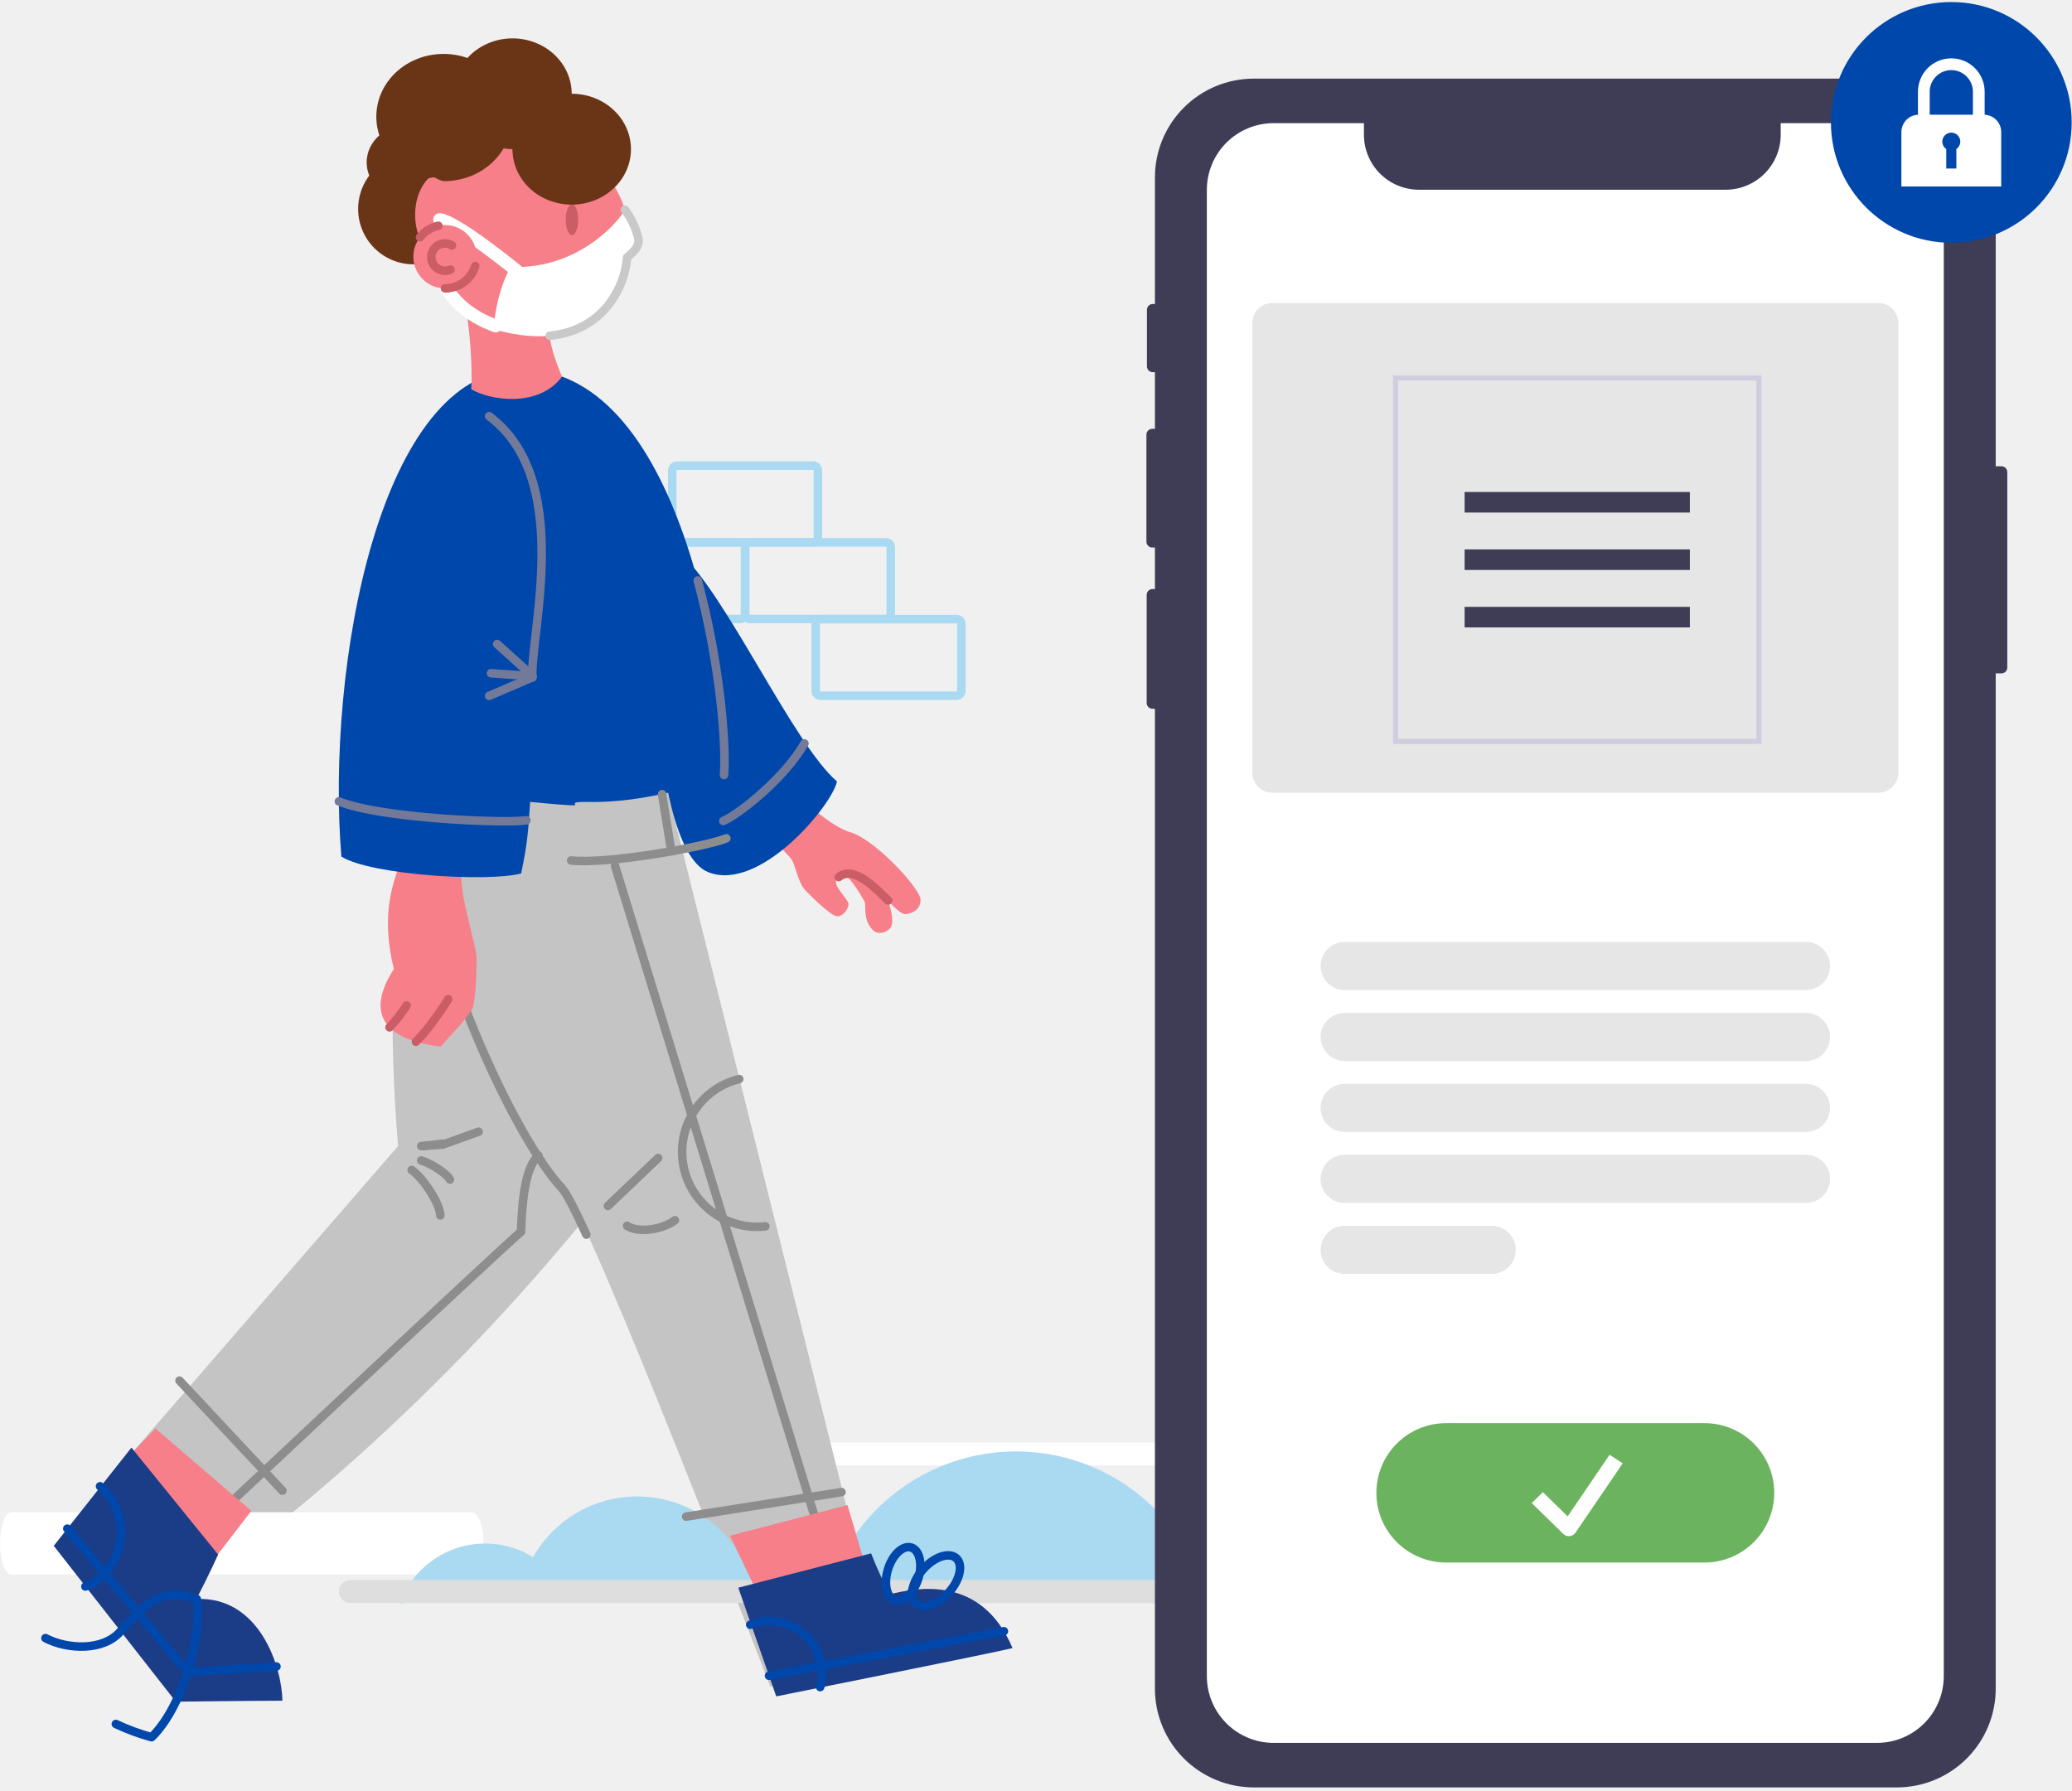
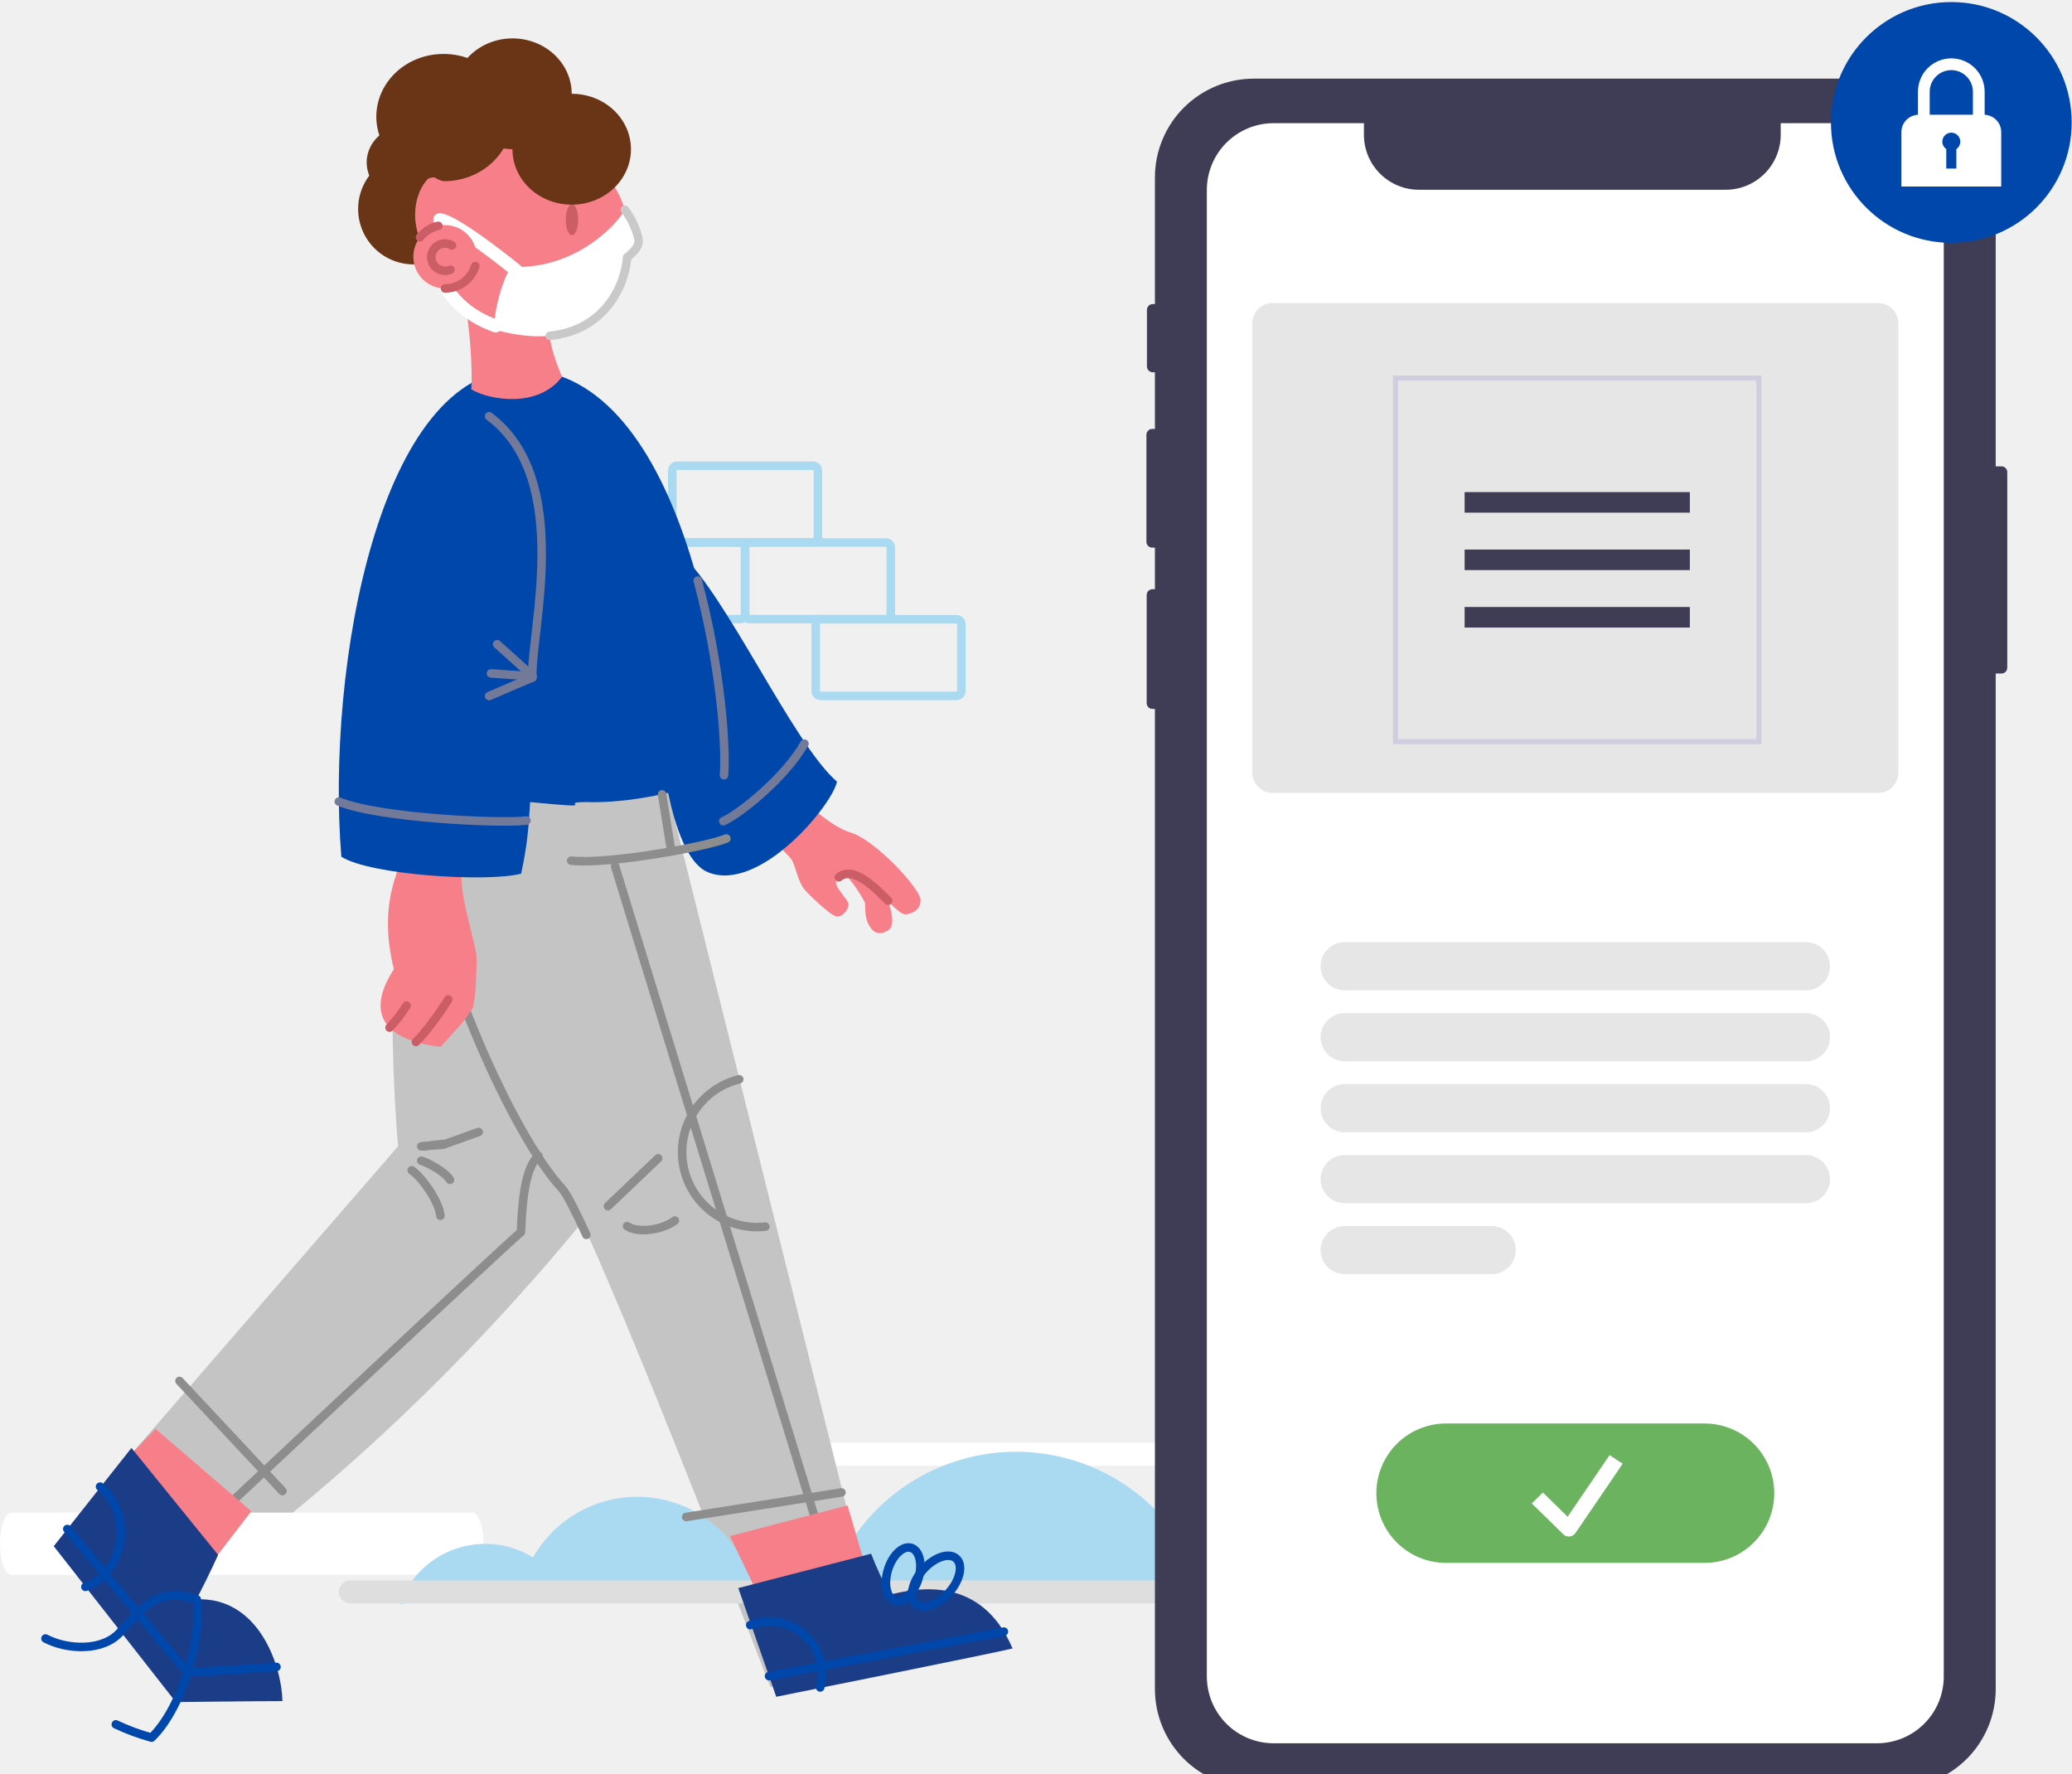
- <svg xmlns="http://www.w3.org/2000/svg" width="486" height="420" viewBox="0 0 486 420" fill="none">
+ <svg xmlns="http://www.w3.org/2000/svg" width="486" height="416" viewBox="0 0 486 416" fill="none">
  <path fill-rule="evenodd" clip-rule="evenodd" d="M84 49C84 46.429 84.763 43.915 86.191 41.777C87.62 39.639 89.651 37.973 92.027 36.989C94.402 36.005 97.017 35.748 99.538 36.25C102.06 36.752 104.377 37.991 106.195 39.81C108.012 41.629 109.25 43.946 109.751 46.468C110.252 48.99 109.994 51.604 109.009 53.979C108.024 56.355 106.357 58.384 104.218 59.812C102.079 61.24 99.565 62.001 96.994 62C95.287 62 93.597 61.664 92.02 61.01C90.443 60.357 89.01 59.399 87.804 58.192C86.597 56.985 85.64 55.552 84.987 53.974C84.335 52.397 83.999 50.707 84 49Z" fill="#6A3416" />
  <path fill-rule="evenodd" clip-rule="evenodd" d="M171.434 338.345H279.567C280.282 338.345 280.968 338.629 281.473 339.134C281.978 339.639 282.262 340.325 282.262 341.039C282.261 341.753 281.976 342.437 281.471 342.941C280.966 343.445 280.281 343.728 279.567 343.728H171.434C170.721 343.728 170.036 343.445 169.531 342.941C169.026 342.437 168.741 341.753 168.74 341.039C168.74 340.325 169.024 339.639 169.529 339.134C170.034 338.629 170.72 338.345 171.434 338.345Z" fill="white" />
  <path fill-rule="evenodd" clip-rule="evenodd" d="M138.016 284.82C93.167 339.941 49.585 369.308 49.585 369.308L26.384 346.066L93.374 268.806C93.374 268.806 87.88 209.165 99.514 198.225C111.148 187.285 166.219 250.163 138.016 284.82Z" fill="#C4C4C4" />
  <path fill-rule="evenodd" clip-rule="evenodd" d="M156.625 185.737L206.026 383.358L180.71 395.694C180.71 395.694 138.311 285.232 132.042 278.503C119.143 264.681 98.207 214.973 100.038 195.735C101.869 176.497 156.625 185.737 156.625 185.737Z" fill="#C4C4C4" />
  <path d="M200.413 386.15L144.275 203.14" stroke="#8D8D8D" stroke-width="2" stroke-linecap="round" stroke-linejoin="round" />
  <path d="M147.081 287.528C149.779 289.32 155.515 288.369 158.309 286.224" stroke="#8D8D8D" stroke-width="2" stroke-linecap="round" stroke-linejoin="round" />
  <path d="M154.379 271.629L142.59 282.857" stroke="#8D8D8D" stroke-width="2" stroke-linecap="round" stroke-linejoin="round" />
  <path d="M137.538 289.592C134.884 283.798 132.866 279.868 131.855 278.762C120.323 266.41 102.381 225.519 99.926 203.14" stroke="#8D8D8D" stroke-width="2" stroke-linecap="round" stroke-linejoin="round" />
  <path d="M42.103 363.694C42.103 363.694 118.64 291.761 122.196 288.943C122.424 283.901 122.765 274.08 126.311 271.066" stroke="#8D8D8D" stroke-width="2" stroke-linecap="round" stroke-linejoin="round" />
  <path d="M96.557 274.435C98.945 276.043 103.028 281.785 103.294 285.101" stroke="#8D8D8D" stroke-width="2" stroke-linecap="round" stroke-linejoin="round" />
  <path d="M98.803 272.189C100.259 272.578 104.464 274.844 105.54 276.68" stroke="#8D8D8D" stroke-width="2" stroke-linecap="round" stroke-linejoin="round" />
  <path d="M98.803 268.821L103.871 268.464L112.276 265.453" stroke="#8D8D8D" stroke-width="2" stroke-linecap="round" stroke-linejoin="round" />
  <path d="M99.364 268.821L103.855 268.26" stroke="#8D8D8D" stroke-width="2" stroke-linecap="round" stroke-linejoin="round" />
  <path d="M207.818 127.226H175.903C175.605 127.226 175.32 127.344 175.109 127.554C174.899 127.765 174.78 128.051 174.78 128.348V144.067C174.78 144.365 174.899 144.65 175.109 144.861C175.32 145.071 175.605 145.19 175.903 145.19H207.818C208.115 145.19 208.401 145.071 208.611 144.861C208.822 144.65 208.94 144.365 208.94 144.067V128.348C208.94 128.051 208.822 127.765 208.611 127.554C208.401 127.344 208.115 127.226 207.818 127.226Z" stroke="#AADAF1" stroke-width="2" stroke-linecap="round" stroke-linejoin="round" />
  <path d="M190.724 109.223H158.815C158.517 109.223 158.231 109.341 158.021 109.552C157.81 109.762 157.692 110.048 157.692 110.345V126.064C157.692 126.362 157.81 126.647 158.021 126.858C158.231 127.069 158.517 127.187 158.815 127.187H190.724C191.021 127.187 191.307 127.069 191.517 126.858C191.728 126.647 191.846 126.362 191.846 126.064V110.345C191.846 110.048 191.728 109.762 191.517 109.552C191.307 109.341 191.021 109.223 190.724 109.223Z" stroke="#AADAF1" stroke-width="2" stroke-linecap="round" stroke-linejoin="round" />
  <path d="M173.629 127.226H141.72C141.423 127.226 141.137 127.344 140.927 127.554C140.716 127.765 140.598 128.051 140.598 128.348V144.067C140.598 144.365 140.716 144.65 140.927 144.861C141.137 145.071 141.423 145.19 141.72 145.19H173.629C173.927 145.19 174.213 145.071 174.423 144.861C174.634 144.65 174.752 144.365 174.752 144.067V128.348C174.752 128.051 174.634 127.765 174.423 127.554C174.213 127.344 173.927 127.226 173.629 127.226Z" stroke="#AADAF1" stroke-width="2" stroke-linecap="round" stroke-linejoin="round" />
  <path d="M224.367 145.224H192.458C192.16 145.224 191.875 145.342 191.664 145.552C191.454 145.763 191.335 146.049 191.335 146.346V162.065C191.335 162.363 191.454 162.648 191.664 162.859C191.875 163.07 192.16 163.188 192.458 163.188H224.367C224.665 163.188 224.95 163.07 225.161 162.859C225.372 162.648 225.49 162.363 225.49 162.065V146.346C225.49 146.049 225.372 145.763 225.161 145.552C224.95 145.342 224.665 145.224 224.367 145.224Z" stroke="#AADAF1" stroke-width="2" stroke-linecap="round" stroke-linejoin="round" />
  <path fill-rule="evenodd" clip-rule="evenodd" d="M2.686 354.713H110.713C111.066 354.711 111.415 354.898 111.742 355.264C112.068 355.63 112.364 356.168 112.614 356.846C112.863 357.524 113.061 358.329 113.196 359.216C113.331 360.102 113.4 361.052 113.399 362.011C113.4 362.97 113.331 363.92 113.196 364.806C113.061 365.692 112.863 366.498 112.614 367.176C112.364 367.854 112.068 368.391 111.742 368.757C111.415 369.123 111.066 369.311 110.713 369.309H2.686C1.974 369.309 1.29 368.54 0.787 367.171C0.283 365.803 0 363.946 0 362.011H0C0 360.075 0.283 358.219 0.787 356.85C1.29 355.482 1.974 354.713 2.686 354.713Z" fill="white" />
  <path fill-rule="evenodd" clip-rule="evenodd" d="M238.306 340.444C229.289 340.448 220.471 343.092 212.939 348.049C205.408 353.006 199.492 360.06 195.922 368.339C193.017 365.996 189.402 364.709 185.67 364.69C181.938 364.671 178.31 365.92 175.381 368.233C173.348 363.391 170 359.215 165.715 356.18C161.43 353.144 156.381 351.37 151.139 351.058C145.897 350.746 140.673 351.908 136.058 354.414C131.444 356.92 127.623 360.669 125.031 365.235C122.331 363.566 119.294 362.521 116.139 362.175C112.985 361.829 109.793 362.191 106.796 363.235C103.799 364.279 101.073 365.978 98.816 368.209C96.559 370.44 94.829 373.147 93.751 376.131C94.245 376.131 94.71 375.991 95.21 375.991H308.933C308.151 373.118 306.641 370.496 304.549 368.378C302.457 366.26 299.853 364.718 296.99 363.901C294.127 363.084 291.102 363.02 288.207 363.715C285.312 364.41 282.646 365.84 280.466 367.868C276.844 359.709 270.933 352.775 263.45 347.908C255.967 343.04 247.233 340.448 238.306 340.444Z" fill="#AADAF1" />
  <path fill-rule="evenodd" clip-rule="evenodd" d="M82.169 370.612H326.684C327.398 370.614 328.082 370.898 328.586 371.404C329.09 371.909 329.373 372.593 329.373 373.307C329.372 374.02 329.088 374.703 328.584 375.207C328.08 375.711 327.397 375.994 326.684 375.996H82.169C81.457 375.994 80.774 375.711 80.27 375.207C79.766 374.703 79.482 374.02 79.481 373.307C79.481 372.593 79.764 371.909 80.268 371.404C80.772 370.898 81.456 370.614 82.169 370.612Z" fill="#DEDEDE" />
  <path fill-rule="evenodd" clip-rule="evenodd" d="M36.463 335.063L25.262 346.714L48.336 368.185L58.945 354.401L36.463 335.063Z" fill="#F77F89" />
  <path fill-rule="evenodd" clip-rule="evenodd" d="M30.831 339.555L12.605 362.592L41.238 399.147C41.238 399.147 60.242 398.922 66.244 398.922C66.122 390.946 60.825 374.422 46.074 375.06C49.051 369.344 51.165 364.632 51.165 364.632L30.831 339.555Z" fill="#1B3C87" />
  <path d="M46.061 375.08C37.817 372.295 34.068 375.924 28.285 382.637C24.245 387.33 15.824 386.931 10.666 384.239" stroke="#0047AB" stroke-width="2" stroke-linecap="round" stroke-linejoin="round" />
  <path d="M27.167 404.379C29.884 405.655 32.689 406.693 35.557 407.483C43.102 400.172 47.568 382.818 46.152 375.081" stroke="#0047AB" stroke-width="2" stroke-linecap="round" stroke-linejoin="round" />
  <path d="M23.467 348.62C25.25 350.096 26.632 352.075 27.465 354.345C28.299 356.614 28.553 359.089 28.2 361.504C27.846 363.919 26.899 366.184 25.46 368.055C24.02 369.927 22.143 371.335 20.028 372.129" stroke="#0047AB" stroke-width="2" stroke-linecap="round" stroke-linejoin="round" />
  <path d="M15.782 358.559L43.965 392.23L64.846 390.901" stroke="#0047AB" stroke-width="2" stroke-linecap="round" stroke-linejoin="round" />
  <path d="M66.243 349.66L42.103 323.837" stroke="#8D8D8D" stroke-width="2" stroke-linecap="round" stroke-linejoin="round" />
  <path fill-rule="evenodd" clip-rule="evenodd" d="M189.023 188.315C192.009 190.729 195.108 193.603 199.088 195.108C205.039 196.551 215.93 208.486 215.93 211.057C215.93 213.493 213.757 214.313 212.404 214.425C211.237 214.498 208.75 211.798 208.121 211.029C209.205 213.499 209.833 216.845 208.632 217.894C207.431 218.944 205.702 219.309 204.523 217.951C202.586 215.705 203.063 213.156 202.883 211.663C201.929 209.839 199.33 205.78 198.23 205.286C197.46 205.325 196.304 205.595 196.085 206.824C195.866 208.053 198.724 210.799 199.044 211.944C199.044 213.398 197.455 215.245 196.085 214.88C194.524 214.464 189.697 209.777 188.63 208.497C187.193 206.773 186.542 203.018 185.773 201.76C185.003 200.503 182.017 197.831 181.461 197.269C180.905 196.708 186.042 185.896 189.023 188.315Z" fill="#F77F89" />
  <path fill-rule="evenodd" clip-rule="evenodd" d="M159.213 129.465C169.941 138.576 185.997 174.46 196.315 183.29C195.237 188.831 178.143 209.467 166.062 204.55C150.927 198.386 151.112 122.588 159.213 129.465Z" fill="#0047AB" />
  <path d="M170.367 196.635C165.876 198.515 142.86 202.765 133.967 201.833" stroke="#8D8D8D" stroke-width="2" stroke-linecap="round" stroke-linejoin="round" />
  <path fill-rule="evenodd" clip-rule="evenodd" d="M97.366 50.385C97.366 44.653 100.594 40.005 104.579 40.005C108.565 40.005 111.799 44.653 111.799 50.385C111.799 56.117 108.565 60.765 104.579 60.765C100.594 60.765 97.366 56.117 97.366 50.385Z" fill="#F77F89" />
  <path fill-rule="evenodd" clip-rule="evenodd" d="M101.43 55.829C101.43 51.269 102.783 46.811 105.316 43.02C107.85 39.228 111.451 36.273 115.664 34.528C119.878 32.783 124.514 32.327 128.986 33.217C133.459 34.107 137.567 36.303 140.791 39.528C144.015 42.753 146.211 46.862 147.1 51.335C147.989 55.808 147.531 60.444 145.785 64.656C144.039 68.869 141.083 72.47 137.291 75.002C133.499 77.535 129.041 78.886 124.48 78.885C121.453 78.885 118.455 78.289 115.658 77.13C112.861 75.971 110.32 74.273 108.179 72.132C106.039 69.991 104.341 67.449 103.183 64.652C102.025 61.855 101.429 58.857 101.43 55.829Z" fill="#F77F89" />
  <path fill-rule="evenodd" clip-rule="evenodd" d="M93.627 202.955C92.555 206.531 89.08 213.97 92.386 227.28C86.121 236.964 89.046 243.784 103.395 245.497C105.809 242.549 108.229 240.618 110.923 236.363C111.799 232.534 111.72 226.657 111.799 225.062C111.951 221.84 107.229 209.091 108.403 203.365C109.576 197.639 94.699 199.374 93.627 202.955Z" fill="#F77F89" />
  <path fill-rule="evenodd" clip-rule="evenodd" d="M122.235 86.621C89.068 86.621 76.443 156.316 80.064 200.913C86.941 205.252 114.387 206.942 122.235 204.881C123.919 197.05 123.97 193.424 124.346 188.091C142.664 189.887 129.96 188.091 137.538 188.091C147.082 188.422 160.201 185.845 169.8 181.814C171.148 165.007 161.267 86.621 122.235 86.621Z" fill="#0047AB" />
  <path fill-rule="evenodd" clip-rule="evenodd" d="M108.666 69.32C110.395 76.747 110.827 87.206 110.541 91.315C114.937 93.909 126.333 95.71 131.812 88.356C129.218 82.086 128.64 79.054 128.859 75.445C129.078 71.835 106.937 61.893 108.666 69.32Z" fill="#F77F89" />
  <path fill-rule="evenodd" clip-rule="evenodd" d="M116.015 77.28C115.526 73.294 118.395 63.914 120.034 62.611C135.444 63.173 145.01 52.198 146.565 49.194C148.003 51.104 149.051 53.279 149.647 55.594C150.046 57.121 149.698 58.193 147.087 60.383C146.425 69.382 138.257 83.669 116.015 77.28Z" fill="white" />
  <path d="M121.259 63.56C121.259 63.56 107.224 52.074 103.148 51.513" stroke="white" stroke-width="3.05" stroke-linecap="round" stroke-linejoin="round" />
  <path fill-rule="evenodd" clip-rule="evenodd" d="M132.704 51.529C132.704 49.531 133.355 47.908 134.158 47.908C134.961 47.908 135.612 49.531 135.612 51.529C135.612 53.528 134.961 55.15 134.158 55.15C133.355 55.15 132.704 53.528 132.704 51.529Z" fill="#CB5D66" />
  <path d="M123.47 192.419C118.132 193.188 89.086 191.931 79.481 187.979" stroke="#737999" stroke-width="2" stroke-linecap="round" stroke-linejoin="round" />
  <path d="M124.856 158.943C124.48 147.957 134.478 112.287 114.718 97.618" stroke="#737999" stroke-width="2" stroke-linecap="round" stroke-linejoin="round" />
  <path d="M124.862 158.883L114.718 163.228" stroke="#737999" stroke-width="2" stroke-linecap="round" stroke-linejoin="round" />
  <path d="M115.162 157.916L124.89 158.601" stroke="#737999" stroke-width="2" stroke-linecap="round" stroke-linejoin="round" />
  <path d="M116.604 151.073L124.902 158.528" stroke="#737999" stroke-width="2" stroke-linecap="round" stroke-linejoin="round" />
  <path d="M169.829 181.803C170.39 174.454 168.84 155.339 163.653 136.151" stroke="#737999" stroke-width="2" stroke-linecap="round" stroke-linejoin="round" />
  <path d="M188.686 174.388C184.195 182.314 173.529 190.875 169.655 192.576" stroke="#737999" stroke-width="2" stroke-linecap="round" stroke-linejoin="round" />
  <path d="M157.461 199.672C156.99 196.832 155.294 186.283 155.294 186.283" stroke="#8D8D8D" stroke-width="2" stroke-linecap="round" stroke-linejoin="round" />
  <path d="M197.375 349.992L160.947 355.741" stroke="#8D8D8D" stroke-width="2" stroke-linecap="round" stroke-linejoin="round" />
  <path d="M179.522 287.655C178.877 287.728 178.228 287.763 177.579 287.762C173.281 287.763 169.131 286.189 165.914 283.338C162.697 280.487 160.636 276.556 160.121 272.289C159.605 268.021 160.671 263.713 163.116 260.178C165.561 256.643 169.216 254.126 173.391 253.103" stroke="#8D8D8D" stroke-width="2" stroke-linecap="round" stroke-linejoin="round" />
  <path fill-rule="evenodd" clip-rule="evenodd" d="M171.221 360.227L177.035 372.365L203.097 367.649L198.788 353.028L171.221 360.227Z" fill="#F77F89" />
  <path fill-rule="evenodd" clip-rule="evenodd" d="M173.168 372.413L182.072 397.905C182.072 397.905 233.583 387.587 237.497 386.573C230.214 369.458 215.271 372.328 208.717 373.967C207.073 370.849 205.606 367.642 204.322 364.359L173.168 372.413Z" fill="#1B3C87" />
  <path d="M208.281 368.105C209.337 364.669 211.789 362.381 213.743 362.988C215.697 363.595 216.45 366.86 215.394 370.271C214.338 373.682 211.886 375.989 209.931 375.388C207.977 374.787 207.225 371.534 208.281 368.105Z" stroke="#0047AB" stroke-width="2" stroke-linecap="round" stroke-linejoin="round" />
  <path d="M216.911 367.668C219.643 364.87 223.041 363.99 224.51 365.707C225.979 367.425 224.947 371.085 222.216 373.883C219.485 376.681 216.086 377.567 214.617 375.849C213.148 374.131 214.18 370.484 216.911 367.668Z" stroke="#0047AB" stroke-width="2" stroke-linecap="round" stroke-linejoin="round" />
  <path d="M180.379 393.068L235.471 382.623" stroke="#0047AB" stroke-width="2" stroke-linecap="round" stroke-linejoin="round" />
  <path d="M175.973 381.094C177.84 380.361 179.858 380.096 181.851 380.321C183.844 380.546 185.752 381.254 187.409 382.384C189.066 383.514 190.422 385.031 191.359 386.805C192.296 388.578 192.785 390.553 192.785 392.559C192.787 393.628 192.65 394.693 192.379 395.727" stroke="#0047AB" stroke-width="2" stroke-linecap="round" stroke-linejoin="round" />
  <path d="M116.256 76.438C114.493 75.769 107.408 73.299 103.726 65.878" stroke="white" stroke-width="3.05" stroke-linecap="round" stroke-linejoin="round" />
  <path fill-rule="evenodd" clip-rule="evenodd" d="M96.95 60.22C96.949 58.75 97.384 57.314 98.2 56.091C99.015 54.869 100.175 53.916 101.532 53.353C102.89 52.791 104.384 52.643 105.825 52.929C107.266 53.216 108.59 53.923 109.629 54.962C110.668 56.002 111.375 57.325 111.662 58.767C111.948 60.208 111.801 61.702 111.238 63.059C110.675 64.416 109.722 65.576 108.5 66.392C107.278 67.208 105.841 67.642 104.372 67.641C102.404 67.64 100.517 66.857 99.126 65.466C97.734 64.074 96.952 62.188 96.95 60.22Z" fill="#F77F89" />
  <path d="M111.473 62.393C111.007 63.912 110.065 65.242 108.787 66.187C107.509 67.132 105.961 67.642 104.372 67.641" stroke="#CB5D66" stroke-width="2" stroke-linecap="round" stroke-linejoin="round" />
  <path d="M98.517 55.656C99.589 54.279 101.111 53.325 102.817 52.961" stroke="#CB5D66" stroke-width="2" stroke-linecap="round" stroke-linejoin="round" />
  <path d="M91.365 240.984C92.859 239.399 94.2 237.675 95.367 235.836" stroke="#CB5D66" stroke-width="2" stroke-linecap="round" stroke-linejoin="round" />
  <path d="M97.562 244.346C99.92 242.067 103.372 237.256 105.135 234.37" stroke="#CB5D66" stroke-width="2" stroke-linecap="round" stroke-linejoin="round" />
  <path d="M196.758 205.718C200.295 202.782 205.813 208.795 208.323 211.22" stroke="#CB5D66" stroke-width="2" stroke-linecap="round" stroke-linejoin="round" />
  <path d="M105.657 63.24C105.252 63.419 104.814 63.511 104.372 63.509C103.879 63.51 103.392 63.397 102.95 63.178C102.508 62.96 102.122 62.642 101.823 62.25C101.524 61.858 101.319 61.402 101.225 60.918C101.132 60.434 101.151 59.934 101.282 59.459C101.413 58.983 101.652 58.544 101.981 58.177C102.31 57.809 102.719 57.522 103.177 57.339C103.635 57.156 104.129 57.08 104.62 57.119C105.112 57.158 105.588 57.311 106.011 57.564" stroke="#CB5D66" stroke-width="2" stroke-linecap="round" stroke-linejoin="round" />
  <path d="M146.565 49.194C148.004 51.104 149.051 53.279 149.647 55.594C150.046 57.121 149.698 58.193 147.087 60.383C146.571 67.361 141.547 77.516 128.949 78.751" stroke="#C9C9C9" stroke-width="2" stroke-linecap="round" stroke-linejoin="round" />
  <path d="M469.458 109.364H468.108V41.622C468.108 35.475 465.666 29.58 461.32 25.234C456.973 20.887 451.078 18.445 444.931 18.445H294.07C287.923 18.445 282.028 20.887 277.681 25.234C273.335 29.58 270.893 35.475 270.893 41.622V71.302H270.382C270.02 71.302 269.674 71.446 269.419 71.701C269.164 71.956 269.02 72.303 269.02 72.664V85.937C269.02 86.298 269.164 86.645 269.419 86.9C269.674 87.155 270.02 87.299 270.382 87.299H270.893V100.584H270.263C270.084 100.584 269.907 100.619 269.742 100.688C269.577 100.756 269.426 100.857 269.3 100.983C269.174 101.109 269.073 101.259 269.005 101.425C268.937 101.59 268.901 101.767 268.901 101.946V127.066C268.901 127.427 269.045 127.773 269.3 128.029C269.555 128.284 269.902 128.427 270.263 128.427H270.893V138.17H270.322C270.143 138.17 269.966 138.206 269.801 138.274C269.636 138.342 269.486 138.443 269.36 138.569C269.233 138.695 269.133 138.845 269.064 139.01C268.996 139.176 268.961 139.353 268.961 139.531V164.89C268.961 165.251 269.104 165.597 269.36 165.853C269.615 166.108 269.961 166.251 270.322 166.251H270.893V396.077C270.893 402.224 273.335 408.12 277.681 412.466C282.028 416.813 287.923 419.255 294.07 419.255H444.931C451.078 419.255 456.973 416.813 461.32 412.466C465.666 408.12 468.108 402.224 468.108 396.077V157.947H469.458C469.819 157.947 470.165 157.804 470.42 157.549C470.675 157.293 470.819 156.947 470.819 156.586V110.725C470.819 110.364 470.675 110.018 470.42 109.763C470.165 109.507 469.819 109.364 469.458 109.364Z" fill="#3F3D56" />
  <path d="M440.265 28.884H417.677V31.6C417.677 35.021 416.317 38.302 413.898 40.721C411.479 43.141 408.198 44.5 404.777 44.5H332.815C331.122 44.5 329.445 44.168 327.881 43.52C326.316 42.873 324.894 41.924 323.696 40.727C322.499 39.531 321.548 38.11 320.9 36.546C320.251 34.982 319.917 33.305 319.916 31.612V28.884H298.736C294.582 28.884 290.598 30.534 287.66 33.471C284.723 36.409 283.073 40.393 283.073 44.547V393.147C283.073 397.301 284.723 401.285 287.66 404.223C290.598 407.16 294.582 408.811 298.736 408.811H440.265C444.418 408.811 448.4 407.161 451.336 404.225C454.273 401.288 455.922 397.306 455.922 393.153V44.547C455.923 42.491 455.519 40.455 454.733 38.555C453.947 36.655 452.794 34.928 451.341 33.474C449.887 32.02 448.162 30.866 446.262 30.078C444.363 29.29 442.327 28.885 440.271 28.884H440.265Z" fill="white" />
  <path d="M399.814 366.51H339.181C334.845 366.51 330.688 364.788 327.622 361.722C324.556 358.657 322.834 354.499 322.834 350.163C322.834 345.828 324.556 341.67 327.622 338.604C330.688 335.539 334.845 333.816 339.181 333.816H399.814C404.149 333.816 408.307 335.539 411.373 338.604C414.438 341.67 416.161 345.828 416.161 350.163C416.161 354.499 414.438 358.657 411.373 361.722C408.307 364.788 404.149 366.51 399.814 366.51Z" fill="#6CB360" />
  <path d="M423.592 232.234H315.404C313.907 232.234 312.47 231.639 311.411 230.58C310.352 229.521 309.757 228.084 309.757 226.587C309.757 225.089 310.352 223.653 311.411 222.593C312.47 221.534 313.907 220.939 315.404 220.939H423.592C425.09 220.939 426.526 221.534 427.585 222.593C428.644 223.653 429.239 225.089 429.239 226.587C429.239 228.084 428.644 229.521 427.585 230.58C426.526 231.639 425.09 232.234 423.592 232.234Z" fill="#E6E6E6" />
  <path d="M423.592 248.877H315.404C313.907 248.877 312.47 248.282 311.411 247.223C310.352 246.164 309.757 244.728 309.757 243.23C309.757 241.732 310.352 240.296 311.411 239.237C312.47 238.178 313.907 237.583 315.404 237.583H423.592C425.09 237.583 426.526 238.178 427.585 239.237C428.644 240.296 429.239 241.732 429.239 243.23C429.239 244.728 428.644 246.164 427.585 247.223C426.526 248.282 425.09 248.877 423.592 248.877Z" fill="#E6E6E6" />
  <path d="M423.592 265.522H315.404C313.907 265.522 312.47 264.927 311.411 263.868C310.352 262.809 309.757 261.372 309.757 259.875C309.757 258.377 310.352 256.941 311.411 255.882C312.47 254.822 313.907 254.228 315.404 254.228H423.592C425.09 254.228 426.526 254.822 427.585 255.882C428.644 256.941 429.239 258.377 429.239 259.875C429.239 261.372 428.644 262.809 427.585 263.868C426.526 264.927 425.09 265.522 423.592 265.522Z" fill="#E6E6E6" />
  <path d="M423.592 282.165H315.404C313.907 282.165 312.47 281.57 311.411 280.511C310.352 279.452 309.757 278.016 309.757 276.518C309.757 275.021 310.352 273.584 311.411 272.525C312.47 271.466 313.907 270.871 315.404 270.871H423.592C425.09 270.871 426.526 271.466 427.585 272.525C428.644 273.584 429.239 275.021 429.239 276.518C429.239 278.016 428.644 279.452 427.585 280.511C426.526 281.57 425.09 282.165 423.592 282.165Z" fill="#E6E6E6" />
  <path d="M349.882 298.812H315.404C313.907 298.812 312.47 298.217 311.411 297.158C310.352 296.099 309.757 294.662 309.757 293.165C309.757 291.667 310.352 290.231 311.411 289.172C312.47 288.113 313.907 287.518 315.404 287.518H349.882C351.38 287.518 352.816 288.113 353.875 289.172C354.934 290.231 355.529 291.667 355.529 293.165C355.529 294.662 354.934 296.099 353.875 297.158C352.816 298.217 351.38 298.812 349.882 298.812H349.882Z" fill="#E6E6E6" />
  <path d="M440.524 185.956H298.471C297.215 185.955 296.011 185.455 295.123 184.568C294.235 183.68 293.736 182.476 293.734 181.22V75.79C293.736 74.534 294.235 73.33 295.123 72.442C296.011 71.555 297.215 71.055 298.471 71.054H440.524C441.78 71.055 442.984 71.555 443.872 72.442C444.759 73.33 445.259 74.534 445.26 75.79V181.22C445.259 182.476 444.759 183.68 443.872 184.568C442.984 185.455 441.78 185.955 440.524 185.956Z" fill="#E6E6E6" />
  <path d="M413.176 174.509H326.724V88.057H413.176V174.509ZM327.924 173.308H411.975V89.257H327.924V173.308Z" fill="#D0CDE1" />
  <path d="M396.367 115.4H343.535V120.219H396.367V115.4Z" fill="#3F3D56" />
  <path d="M396.367 128.873H343.535V133.692H396.367V128.873Z" fill="#3F3D56" />
  <path d="M396.367 142.347H343.535V147.166H396.367V142.347Z" fill="#3F3D56" />
  <path d="M367.698 355.681L361.897 350.006L359.283 352.563L366.677 359.796C367.024 360.135 367.494 360.326 367.984 360.326C368.045 360.326 368.105 360.326 368.169 360.317C368.441 360.291 368.704 360.206 368.938 360.068C369.172 359.931 369.373 359.744 369.524 359.521L380.616 343.247L377.54 341.239L367.698 355.681Z" fill="white" />
  <path d="M457.69 56.949C473.283 56.949 485.923 44.308 485.923 28.715C485.923 13.122 473.283 0.481 457.69 0.481C442.097 0.481 429.456 13.122 429.456 28.715C429.456 44.308 442.097 56.949 457.69 56.949Z" fill="#0047AB" />
  <path d="M465.512 26.914V21.512C465.513 20.484 465.311 19.466 464.919 18.516C464.526 17.567 463.95 16.704 463.223 15.977C462.497 15.25 461.634 14.673 460.685 14.28C459.735 13.886 458.718 13.684 457.69 13.684C456.662 13.684 455.645 13.886 454.695 14.28C453.746 14.673 452.883 15.25 452.157 15.977C451.43 16.704 450.854 17.567 450.462 18.516C450.069 19.466 449.867 20.484 449.868 21.512V26.914C448.822 26.961 447.835 27.409 447.111 28.166C446.388 28.922 445.984 29.928 445.983 30.975V43.741H469.397V30.975C469.396 29.928 468.992 28.922 468.269 28.166C467.545 27.409 466.558 26.961 465.512 26.914ZM457.69 16.444C459.034 16.445 460.322 16.98 461.272 17.93C462.222 18.88 462.756 20.168 462.758 21.512V26.904H452.622V21.512C452.624 20.168 453.158 18.88 454.108 17.93C455.058 16.98 456.346 16.445 457.69 16.444Z" fill="white" />
  <path d="M459.795 33.218C459.795 32.856 459.701 32.499 459.523 32.183C459.345 31.867 459.087 31.602 458.777 31.415C458.466 31.228 458.112 31.124 457.749 31.114C457.386 31.104 457.027 31.188 456.707 31.357C456.386 31.527 456.114 31.777 455.919 32.082C455.723 32.388 455.609 32.739 455.589 33.101C455.569 33.463 455.643 33.825 455.804 34.15C455.964 34.475 456.207 34.754 456.507 34.958V39.532H458.874V34.958C459.158 34.765 459.39 34.506 459.551 34.203C459.711 33.9 459.795 33.562 459.795 33.218Z" fill="#0047AB" />
  <path fill-rule="evenodd" clip-rule="evenodd" d="M120.177 9C118.171 9.006 116.19 9.42 114.373 10.213C112.555 11.007 110.943 12.161 109.65 13.595C107.915 12.983 106.077 12.664 104.222 12.653C101.736 12.62 99.278 13.139 97.047 14.166C94.817 15.194 92.879 16.701 91.392 18.565C89.904 20.429 88.91 22.596 88.491 24.889C88.071 27.181 88.239 29.534 88.979 31.755C88.041 32.562 87.293 33.542 86.78 34.633C86.267 35.724 86.002 36.903 86 38.095C86.015 40.146 86.794 42.127 88.202 43.699C89.61 45.271 91.56 46.335 93.716 46.707C93.823 46.224 93.823 45.885 93.991 45.332C94.447 43.863 101.277 41.177 102.042 41.66C102.644 42.064 103.329 42.346 104.055 42.489C104.117 42.492 104.18 42.492 104.242 42.489C107.079 42.482 109.862 41.765 112.303 40.413C114.744 39.061 116.753 37.123 118.124 34.799C118.809 34.912 119.502 34.977 120.197 34.994C120.197 37.566 121.012 40.081 122.54 42.22C124.067 44.358 126.238 46.026 128.779 47.01C131.319 47.994 134.114 48.252 136.811 47.75C139.507 47.248 141.984 46.01 143.928 44.191C145.873 42.372 147.196 40.054 147.733 37.531C148.269 35.008 147.994 32.393 146.942 30.016C145.89 27.64 144.108 25.609 141.822 24.179C139.536 22.75 136.848 21.988 134.098 21.988C134.096 20.279 133.734 18.589 133.033 17.012C132.332 15.435 131.305 14.002 130.013 12.796C128.72 11.59 127.186 10.634 125.498 9.983C123.811 9.332 122.002 8.998 120.177 9Z" fill="#6A3416" />
</svg>
